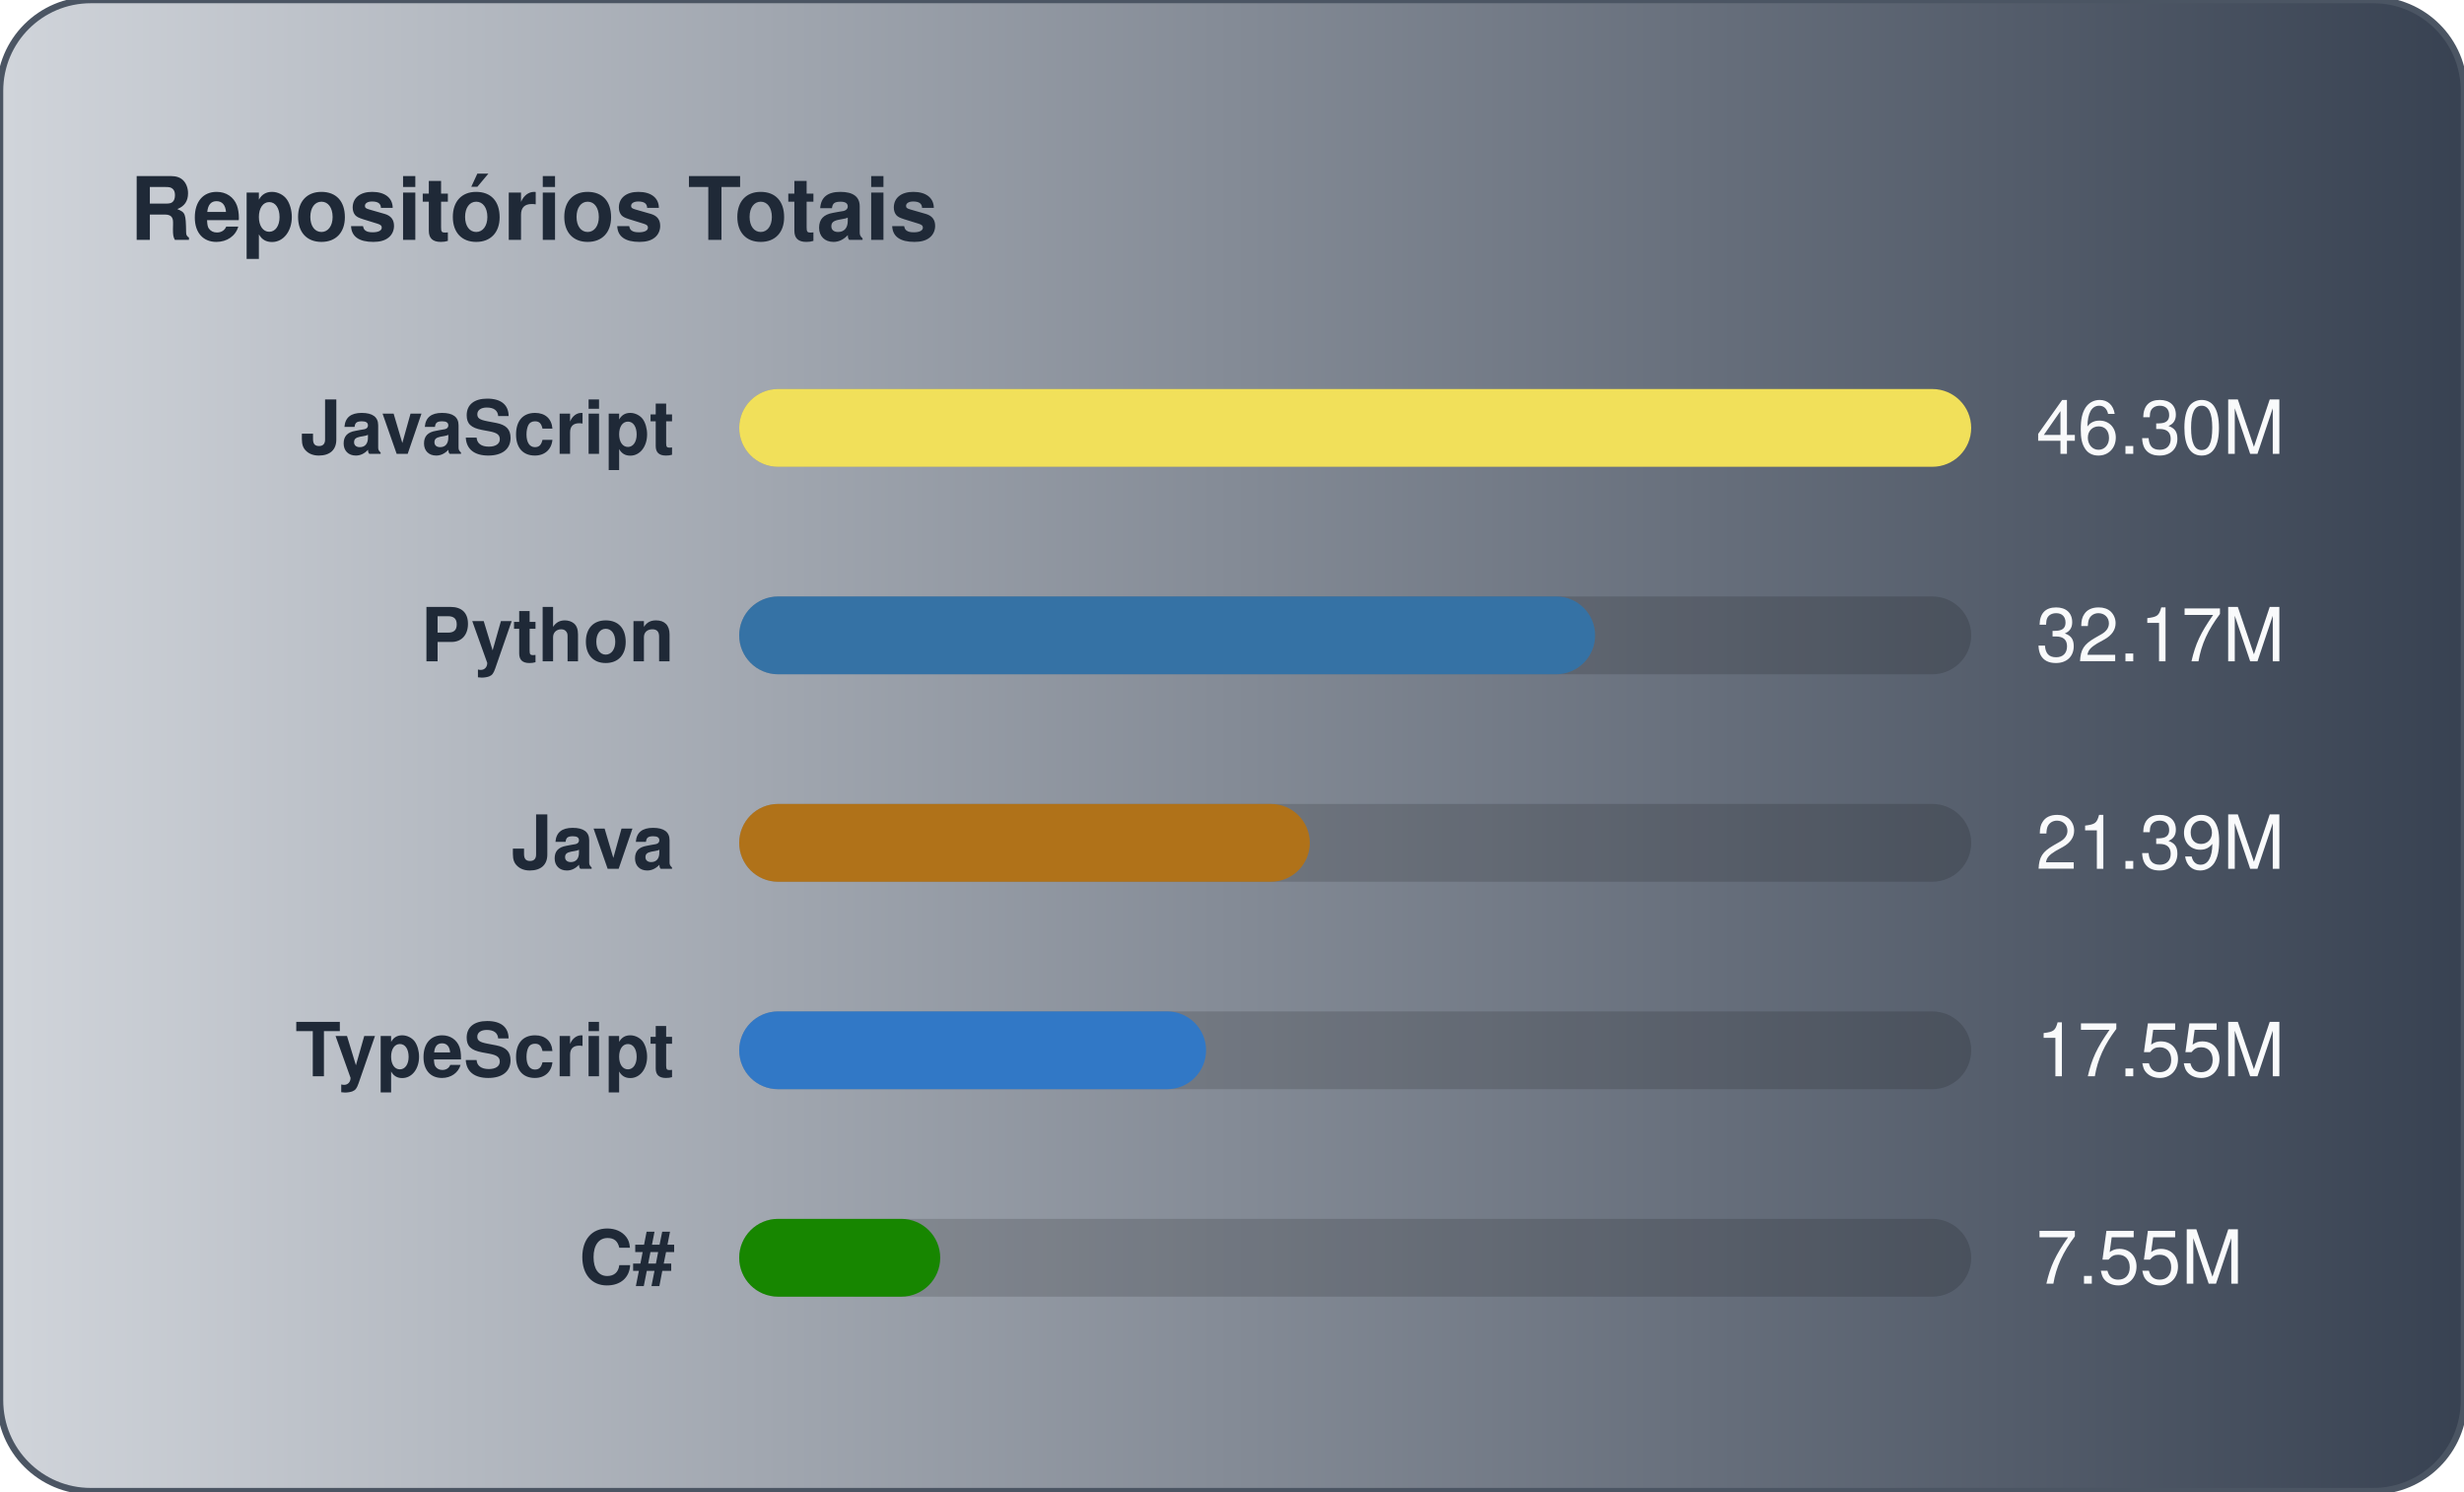
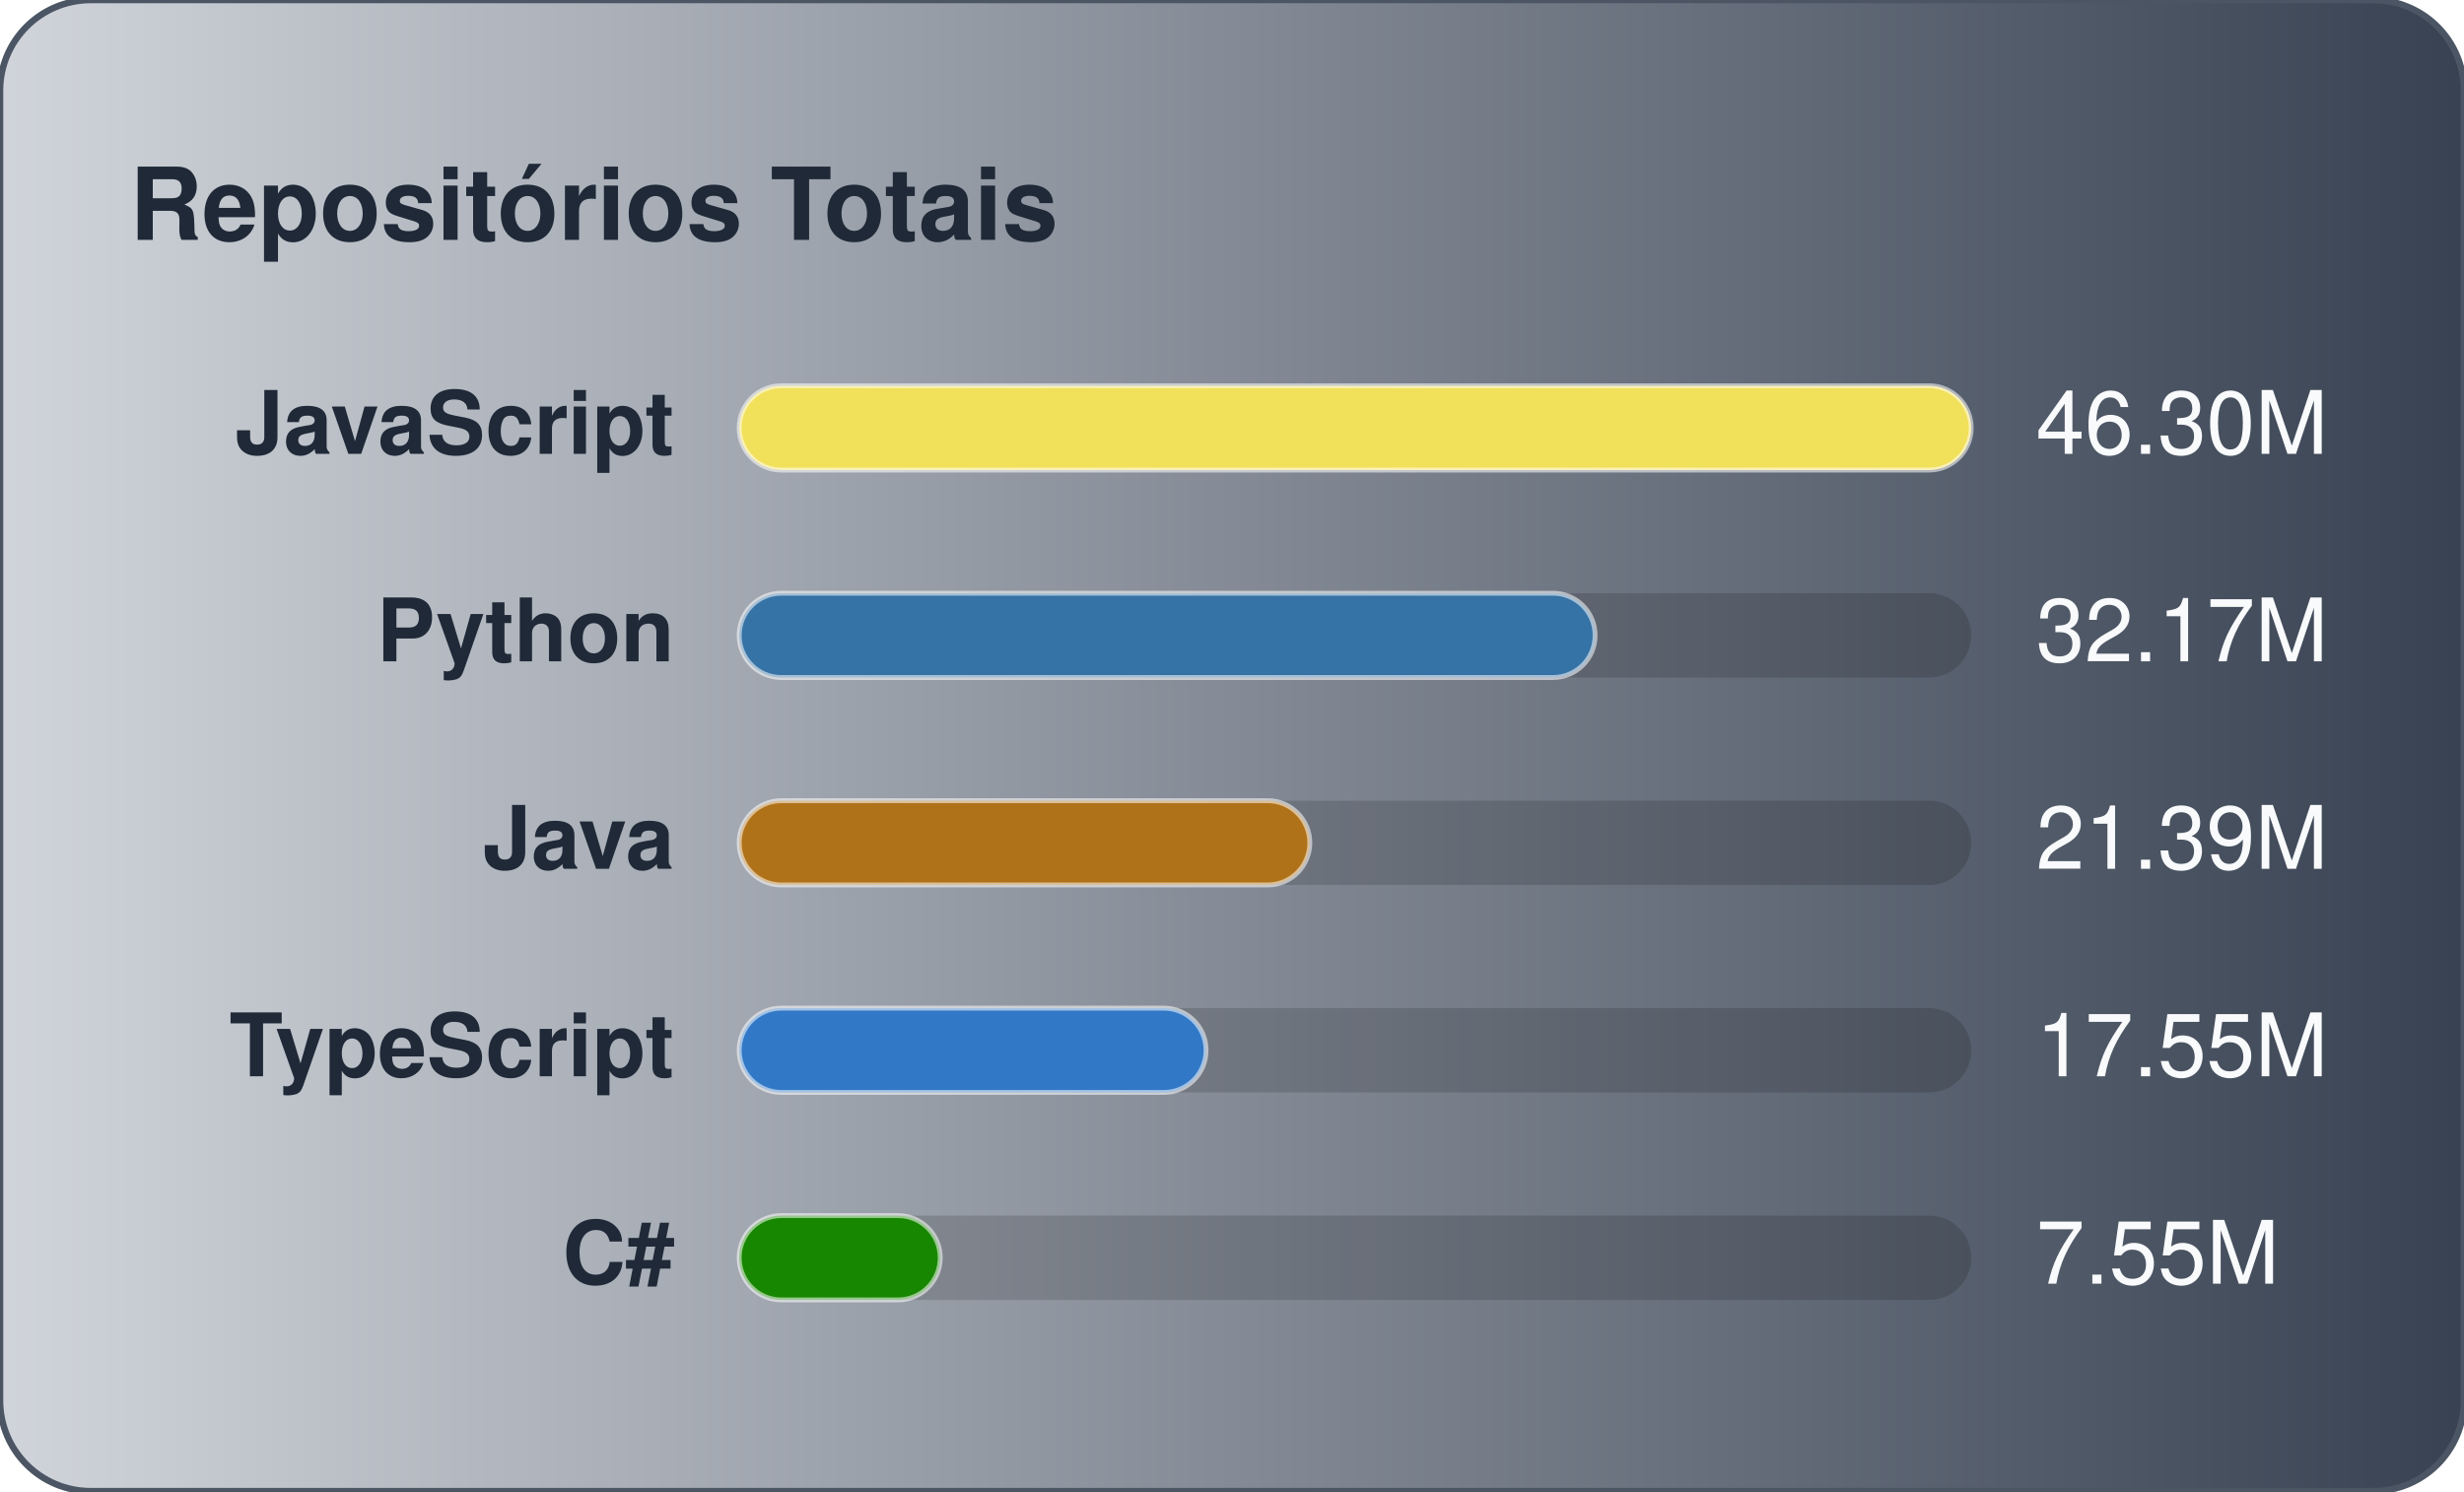
<svg xmlns="http://www.w3.org/2000/svg" width="380" height="230" viewBox="0 0 380 230" role="img" aria-label="Repositórios Totais">
  <defs>
    <linearGradient id="gradGithubTotal" x1="0%" y1="0%" x2="100%" y2="0%">
      <stop offset="0%" stop-color="#D1D5DB" />
      <stop offset="100%" stop-color="#374151" />
    </linearGradient>
  </defs>
  <style>
-     text { font-family: -apple-system, BlinkMacSystemFont, "Segoe UI", Helvetica, Arial, sans-serif; font-size: 11.5px; }
+     text { font-family: -apple-system, BlinkMacSystemFont, "Segoe UI", Helvetica, Arial, sans-serif; font-size: 13.5px; }
    .card { fill: url(#gradGithubTotal); stroke: #4b5563; stroke-width: 1; }
-     .title { fill: #1f2937; font-weight: 700; font-size: 13.5px; }
+     .title { fill: #1f2937; font-weight: 700; font-size: 15.5px; }
    .lbl { fill: #1f2937; font-weight: 600; }
    .val { fill: #f9fafb; }
    .track { fill: rgba(0,0,0,0.15); }
+     .bar { stroke: rgba(255,255,255,0.55); stroke-width: 0.75; }
  </style>
  <rect x="0" y="0" width="380" height="230" rx="14" class="card" />
  <text x="20" y="37" class="title">Repositórios Totais</text>
  <text x="104" y="70.0" text-anchor="end" class="lbl">JavaScript</text>
-   <rect x="114" y="60.0" width="190" height="12" rx="6" class="track" />
-   <rect x="114" y="60.0" width="190" height="12" rx="6" fill="#f1e05a" />
+   <rect x="114" y="59.5" width="190" height="13" rx="6.5" class="track" />
+   <rect x="114" y="59.5" width="190" height="13" rx="6.5" fill="#f1e05a" class="bar" />
  <text x="314" y="70.0" class="val">46.30M</text>
  <text x="104" y="102.0" text-anchor="end" class="lbl">Python</text>
-   <rect x="114" y="92.0" width="190" height="12" rx="6" class="track" />
-   <rect x="114" y="92.0" width="132" height="12" rx="6" fill="#3572A5" />
+   <rect x="114" y="91.5" width="190" height="13" rx="6.5" class="track" />
+   <rect x="114" y="91.5" width="132" height="13" rx="6.5" fill="#3572A5" class="bar" />
  <text x="314" y="102.0" class="val">32.17M</text>
  <text x="104" y="134.0" text-anchor="end" class="lbl">Java</text>
-   <rect x="114" y="124.0" width="190" height="12" rx="6" class="track" />
-   <rect x="114" y="124.0" width="88" height="12" rx="6" fill="#b07219" />
+   <rect x="114" y="123.5" width="190" height="13" rx="6.5" class="track" />
+   <rect x="114" y="123.5" width="88" height="13" rx="6.5" fill="#b07219" class="bar" />
  <text x="314" y="134.0" class="val">21.39M</text>
  <text x="104" y="166.0" text-anchor="end" class="lbl">TypeScript</text>
-   <rect x="114" y="156.0" width="190" height="12" rx="6" class="track" />
-   <rect x="114" y="156.0" width="72" height="12" rx="6" fill="#3178c6" />
+   <rect x="114" y="155.5" width="190" height="13" rx="6.5" class="track" />
+   <rect x="114" y="155.5" width="72" height="13" rx="6.5" fill="#3178c6" class="bar" />
  <text x="314" y="166.0" class="val">17.55M</text>
  <text x="104" y="198.0" text-anchor="end" class="lbl">C#</text>
-   <rect x="114" y="188.0" width="190" height="12" rx="6" class="track" />
-   <rect x="114" y="188.0" width="31" height="12" rx="6" fill="#178600" />
+   <rect x="114" y="187.5" width="190" height="13" rx="6.5" class="track" />
+   <rect x="114" y="187.5" width="31" height="13" rx="6.5" fill="#178600" class="bar" />
  <text x="314" y="198.0" class="val">7.55M</text>
</svg>
